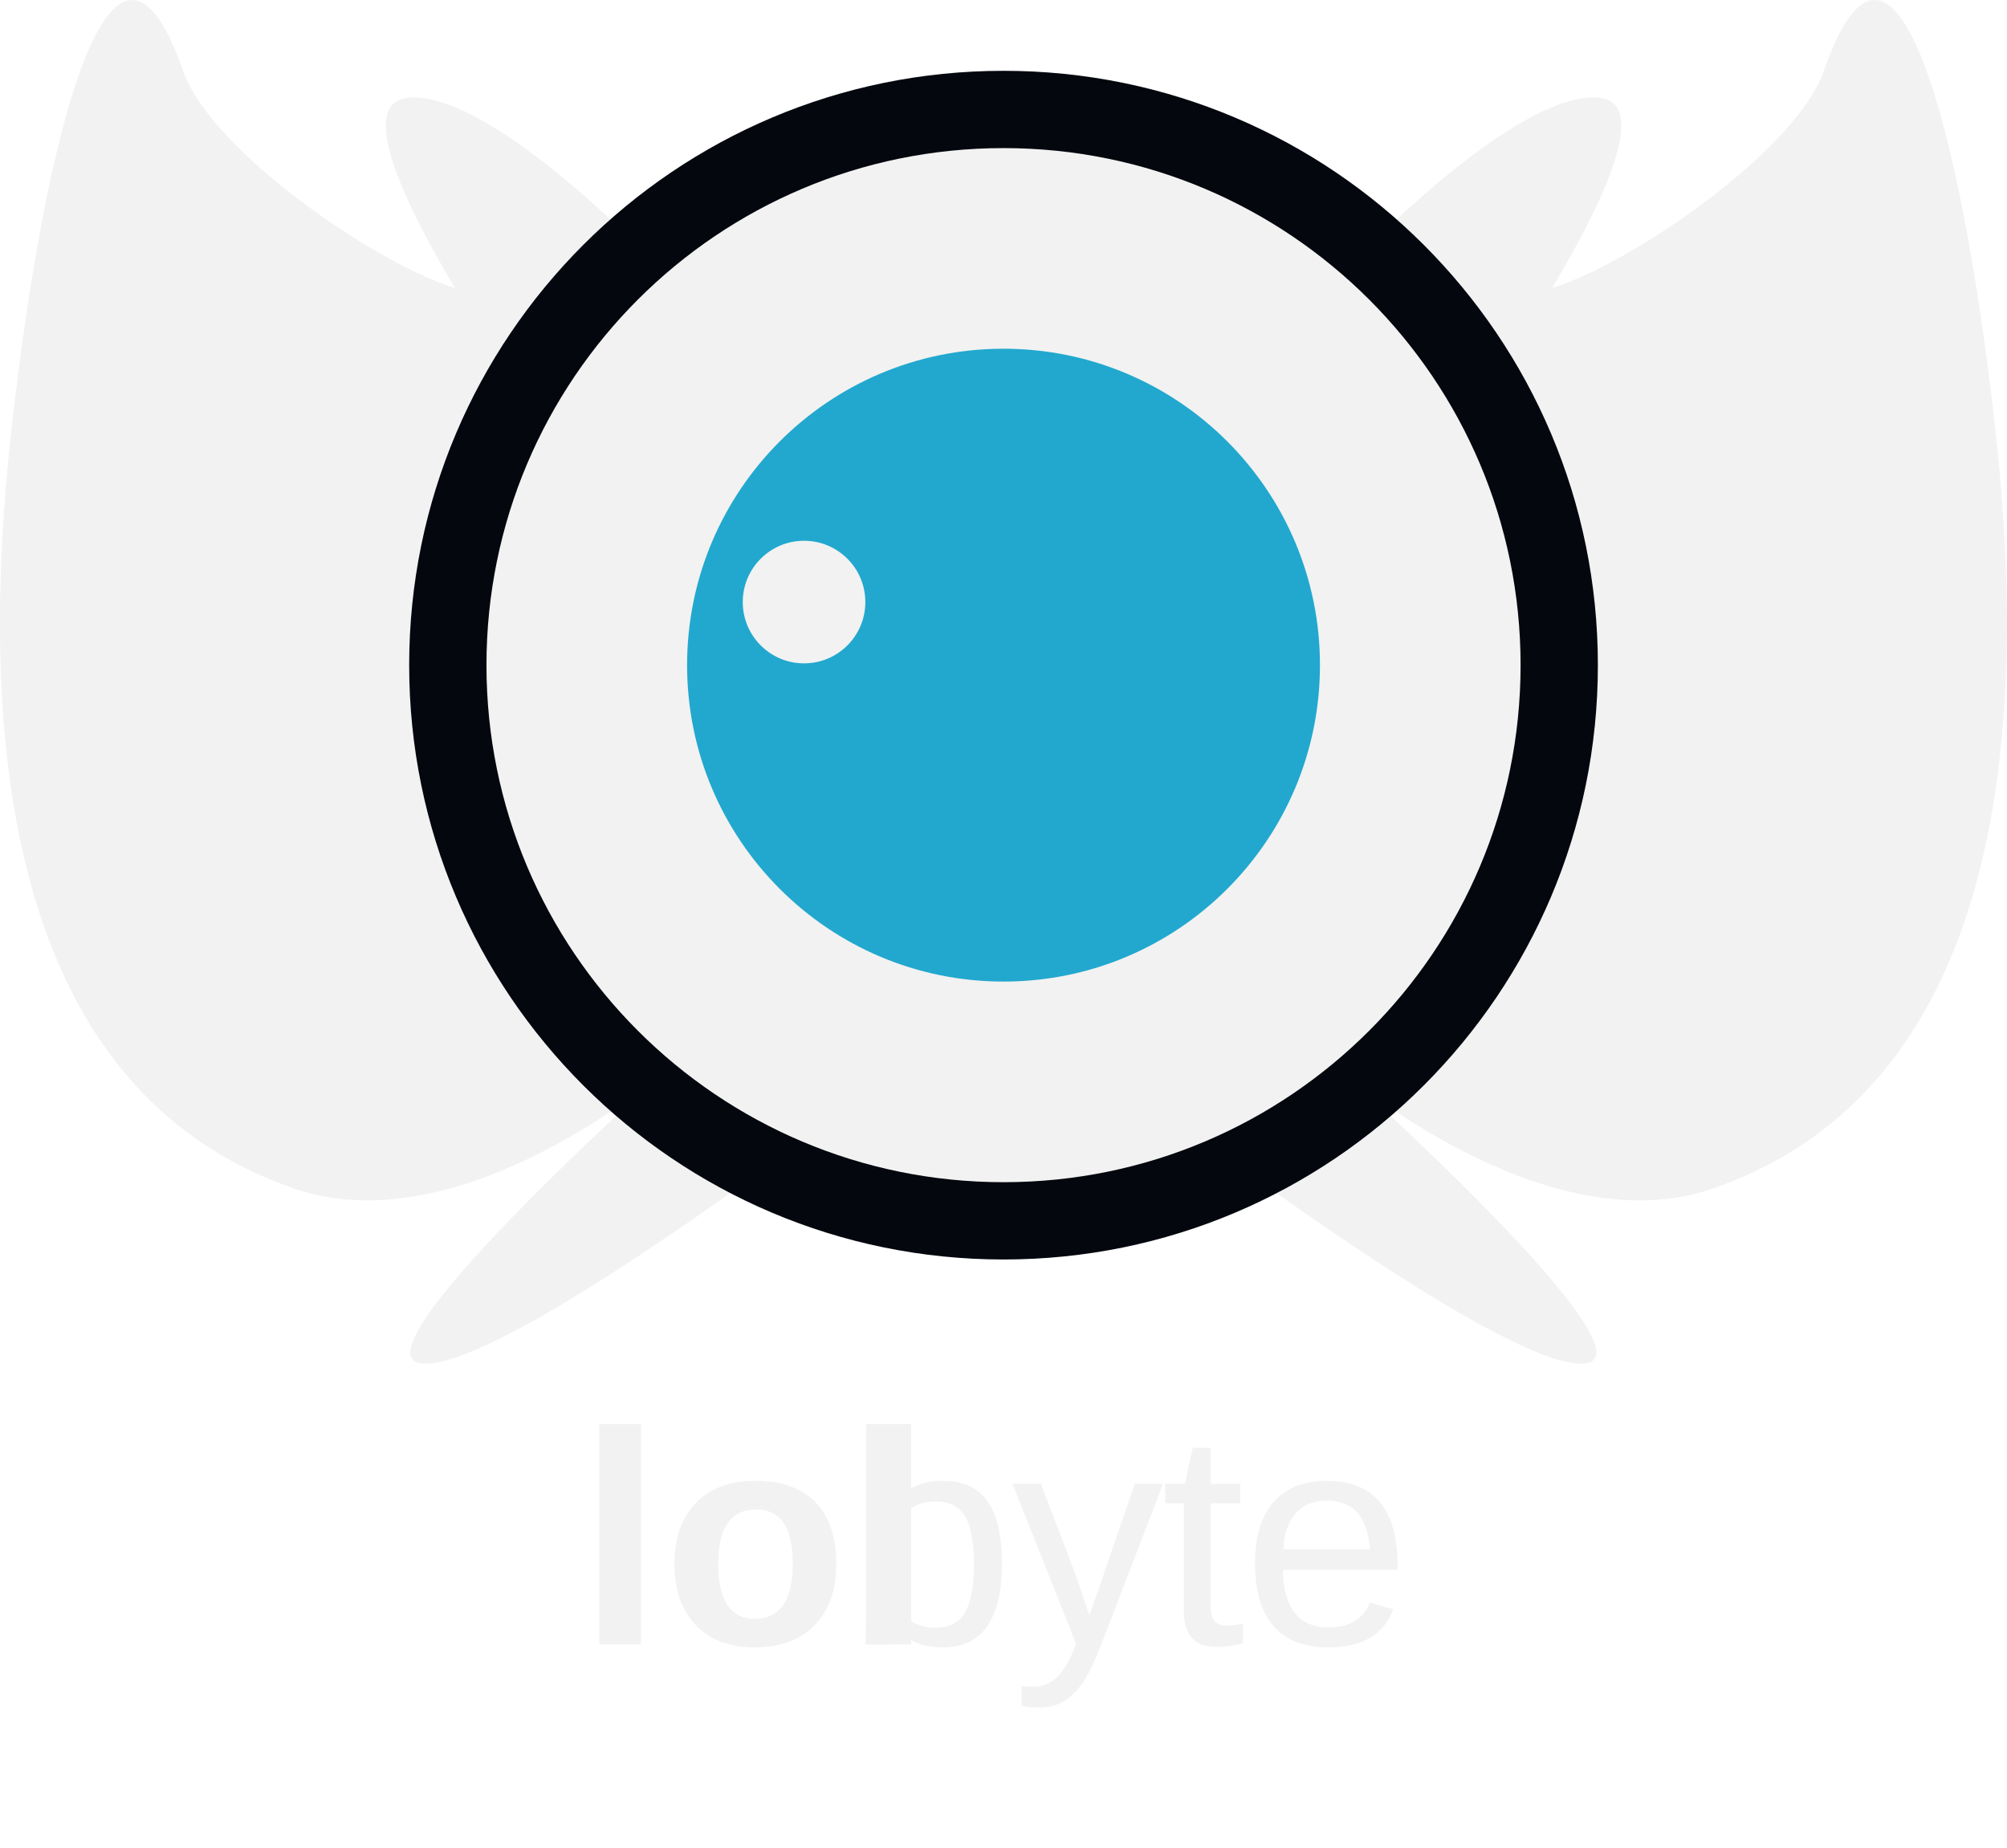
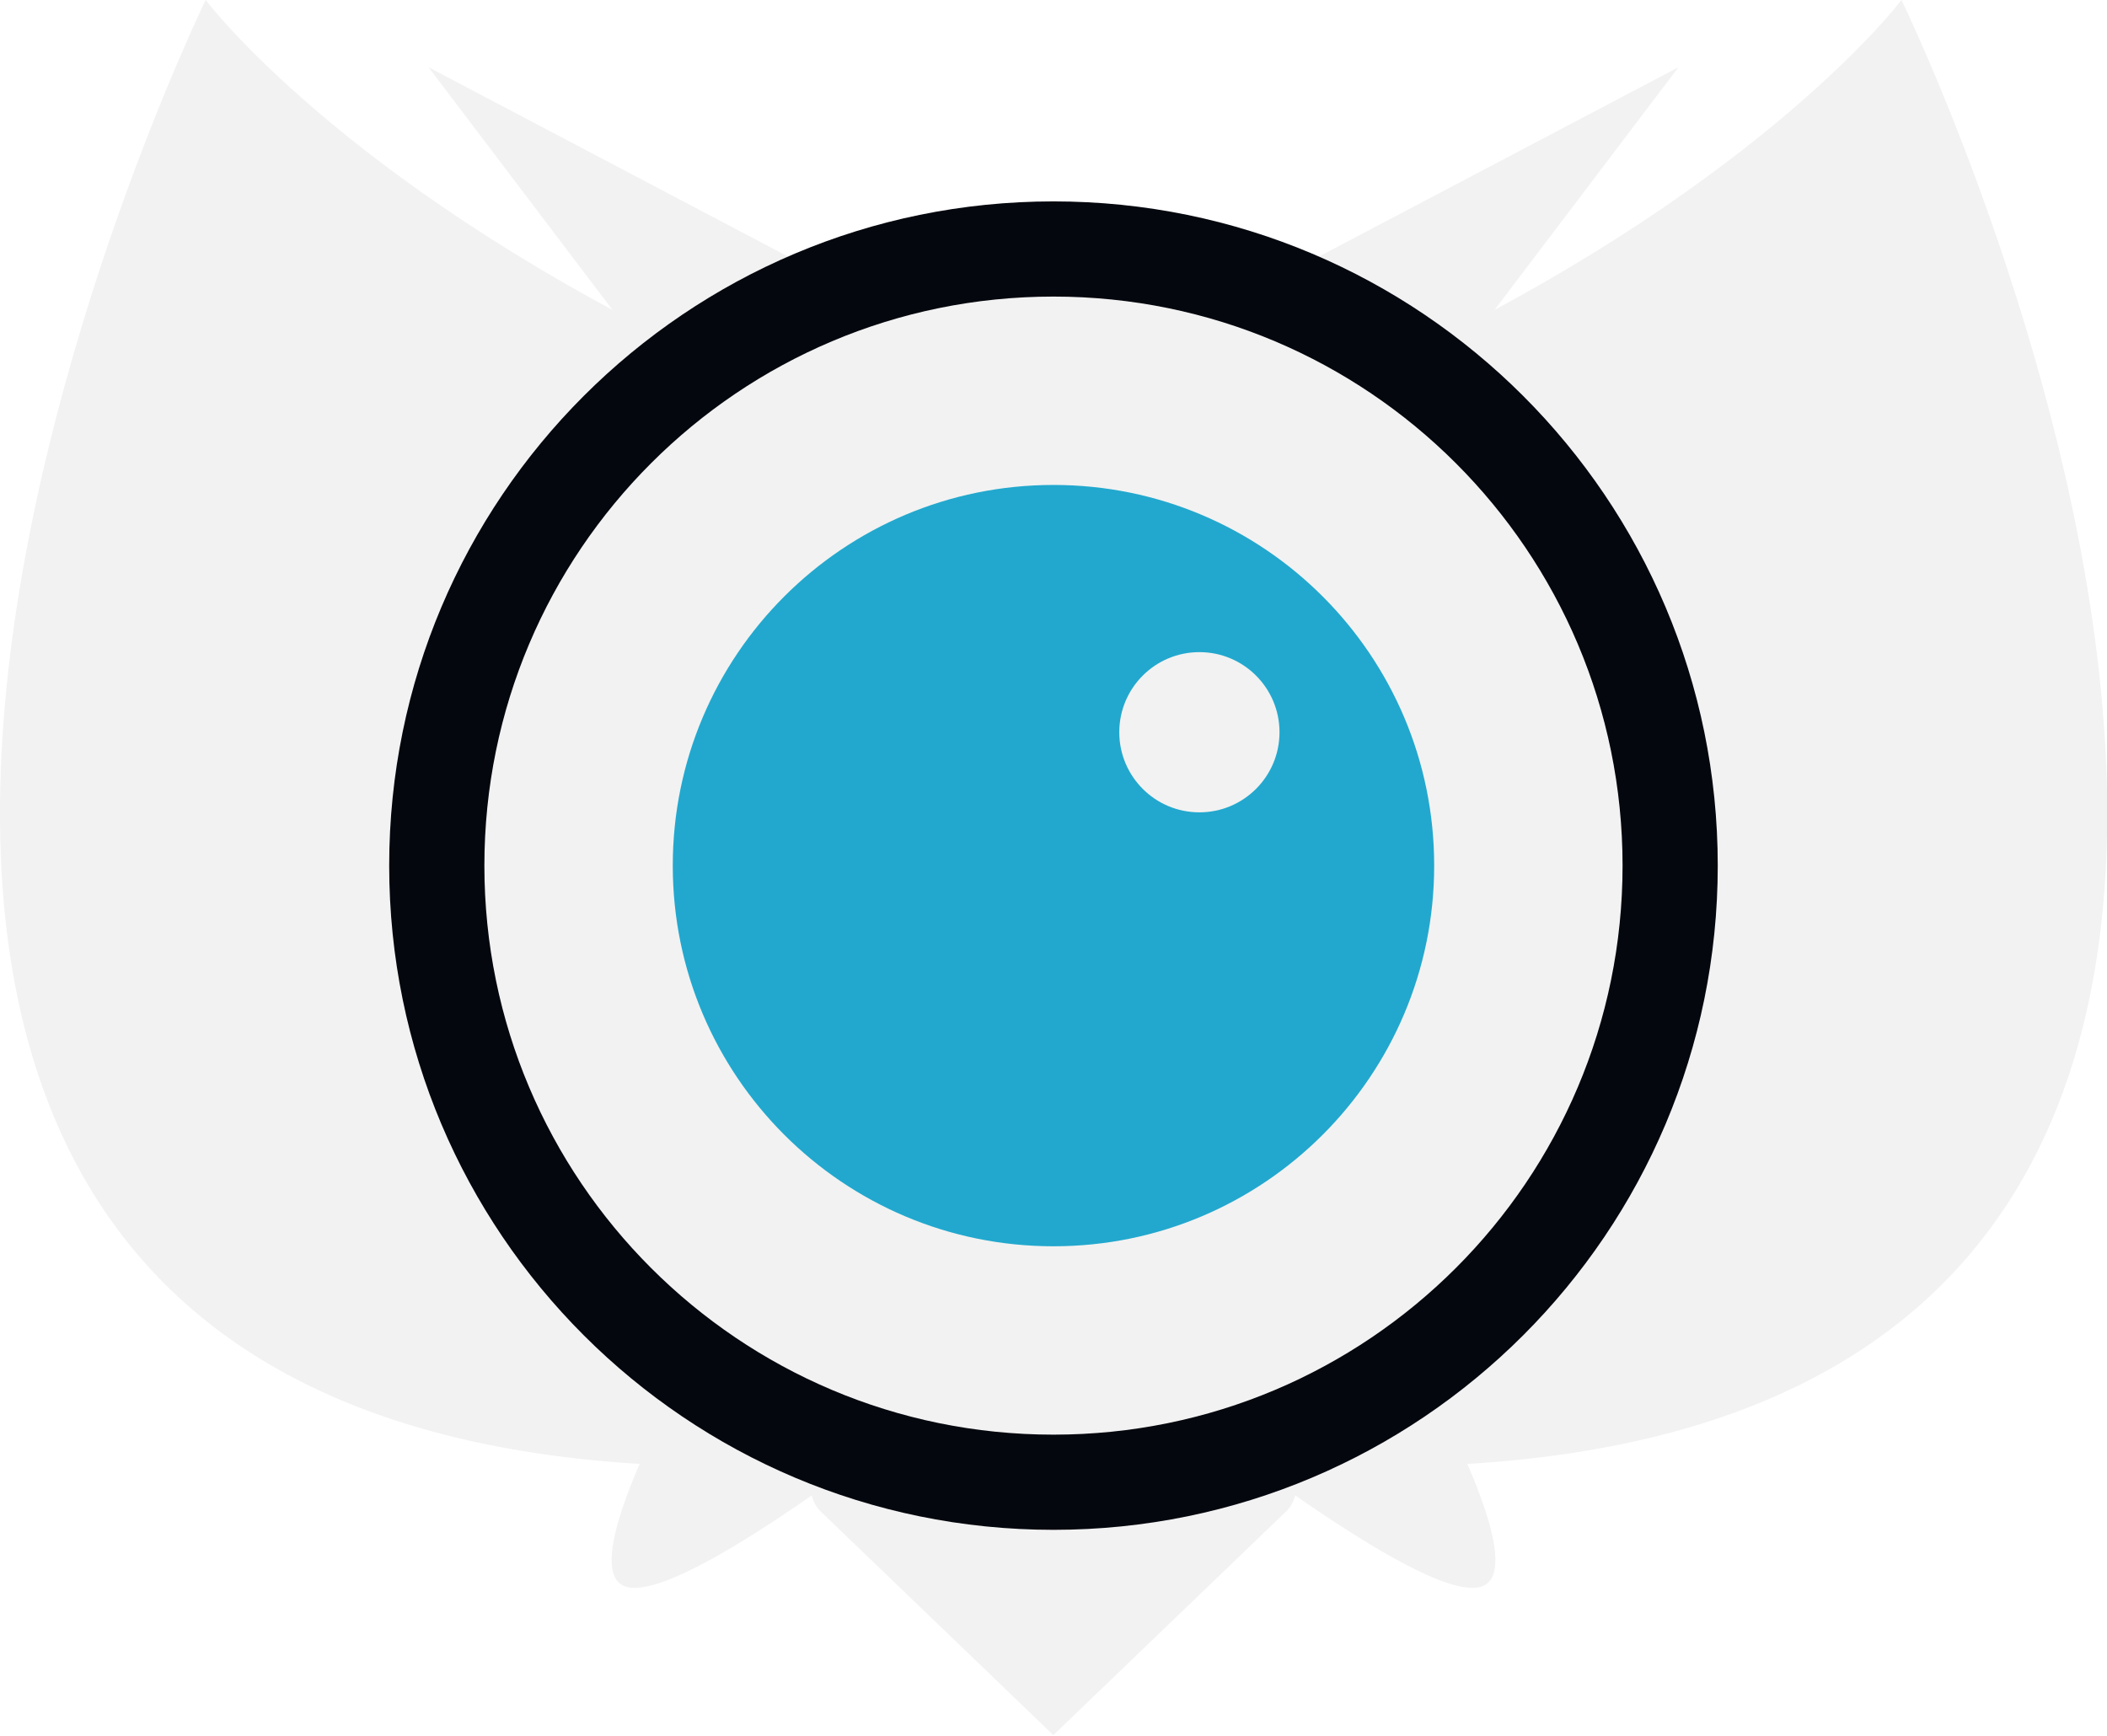
- <svg xmlns="http://www.w3.org/2000/svg" viewBox="0 0 402.75 370.76">
+ <svg xmlns="http://www.w3.org/2000/svg" viewBox="0 0 380.05 313.02">
  <defs>
    <style>
- 			.cls-1{font-size:61px;font-family:Arial, Arial;font-weight:800;}.cls-1,.cls-4{fill:#f2f2f2;}.cls-2,.cls-3{font-family:Arial, Arial;font-weight:300;}.cls-2{letter-spacing:-0.01em;}.cls-5{fill:#04070e;}.cls-6{fill:#22a8ce;}
+ 			.cls-1{fill:#f2f2f2;}.cls-2{fill:#04070e;}.cls-3{fill:#22a8ce;}
		</style>
  </defs>
  <g id="Layer_2" data-name="Layer 2">
-     <g id="Layer_3" data-name="Layer 3">
-       <text class="cls-1" transform="translate(116 330)">
- 				lol
- 				<tspan class="cls-2" x="53.7" y="0">
- 					byte
- 				</tspan>
-       </text>
-       <path class="cls-4" d="M247,71.48s58-44.87,54.86-41.76c-34.14,33.53-6.78,27.81,4.13,28.91s53.57-25.94,60-44.41c14.08-40.26,27.71,11.7,34.41,71.9,7,62.58.92,132.6-56.81,152.43-33.53,11.52-73.92-23.23-73.92-23.23s65.23,58.35,47.67,58.35-84.3-51.2-84.3-51.2Z" />
-       <path class="cls-4" d="M271.11,53S304,18.19,320.77,19.6s-17.93,51.69-17.93,51.69Z" />
-       <path class="cls-4" d="M155.75,71.48s-58-44.87-54.87-41.76c34.14,33.53,6.78,27.81-4.13,28.91s-53.56-25.94-60-44.41C22.64-26,9,25.92,2.31,86.12c-7,62.58-.92,132.6,56.82,152.43C92.65,250.07,133,215.32,133,215.32s-65.22,58.35-47.66,58.35,84.3-51.2,84.3-51.2Z" />
-       <path class="cls-4" d="M131.65,53S98.76,18.19,82,19.6,99.92,71.29,99.92,71.29Z" />
-       <circle class="cls-5" cx="201.38" cy="133.48" r="119.27" />
-       <circle class="cls-4" cx="201.38" cy="133.48" r="103.76" />
-       <circle class="cls-6" cx="201.38" cy="133.48" r="63.5" />
-       <circle class="cls-4" cx="161.35" cy="120.82" r="12.3" />
+     <g id="Layer_2-2" data-name="Layer 2">
+       <polygon class="cls-1" points="159.2 55.26 77.3 12.13 136.5 90.25 159.2 55.26" />
+       <path class="cls-1" d="M217.36,99.51c17.57-20.54-34-7.7-93.29-36.64C61.27,32.22,37.1,0,37.1,0s-122.23,250.84,77,264c66.47,4.37,105.19-61.71,105.19-61.71Z" />
+       <polygon class="cls-1" points="220.85 55.26 302.75 12.13 243.55 90.25 220.85 55.26" />
+       <path class="cls-1" d="M162.69,99.51c-17.57-20.54,34-7.7,93.29-36.64,62.79-30.65,87-62.87,87-62.87s122.24,250.84-77,264c-66.47,4.37-105.19-61.71-105.19-61.71Z" />
+       <path class="cls-1" d="M148.81,204.6s-49.63,76.09-36.18,81.53,91.89-61.91,91.89-61.91Z" />
+       <path class="cls-1" d="M231.24,204.6s49.63,76.09,36.18,81.53-91.9-61.91-91.9-61.91Z" />
+       <path class="cls-1" d="M230.85,260.48,190,223.9,149.2,260.48c-3.64,2.55-4.17,9.11-1.26,12.09L190,313l42.09-40.45C235,269.59,234.49,263,230.85,260.48Z" />
+       <circle class="cls-2" cx="190.02" cy="156.15" r="119.82" />
+       <circle class="cls-1" cx="190.02" cy="156.15" r="102.65" />
+       <circle class="cls-3" cx="190.02" cy="156.15" r="68.67" />
+       <circle class="cls-1" cx="216.34" cy="132.09" r="14.45" />
    </g>
  </g>
</svg>
